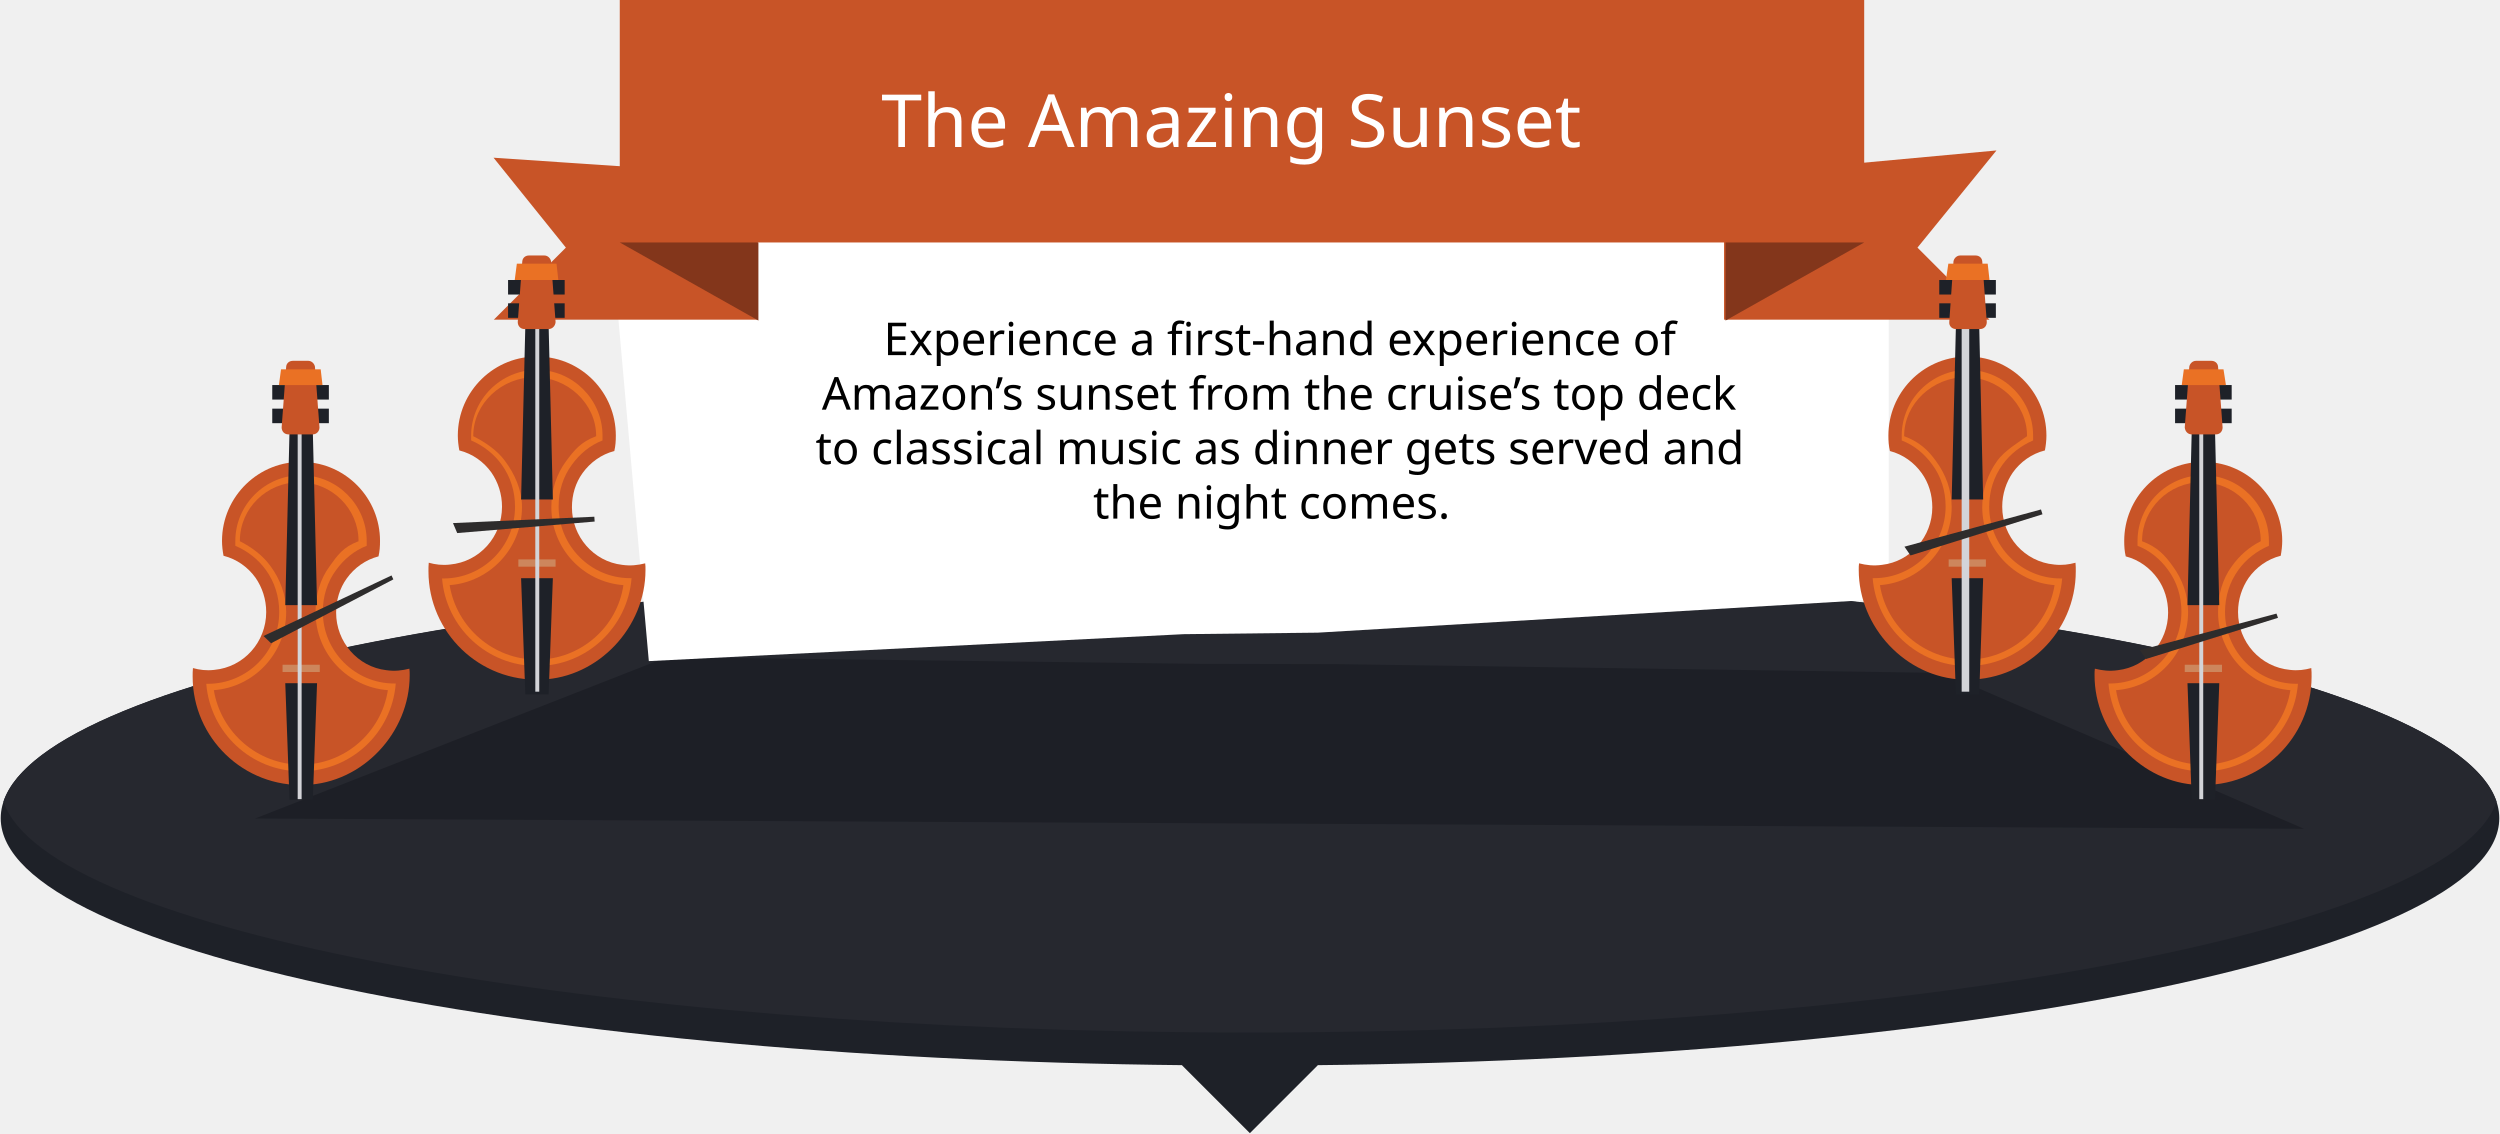
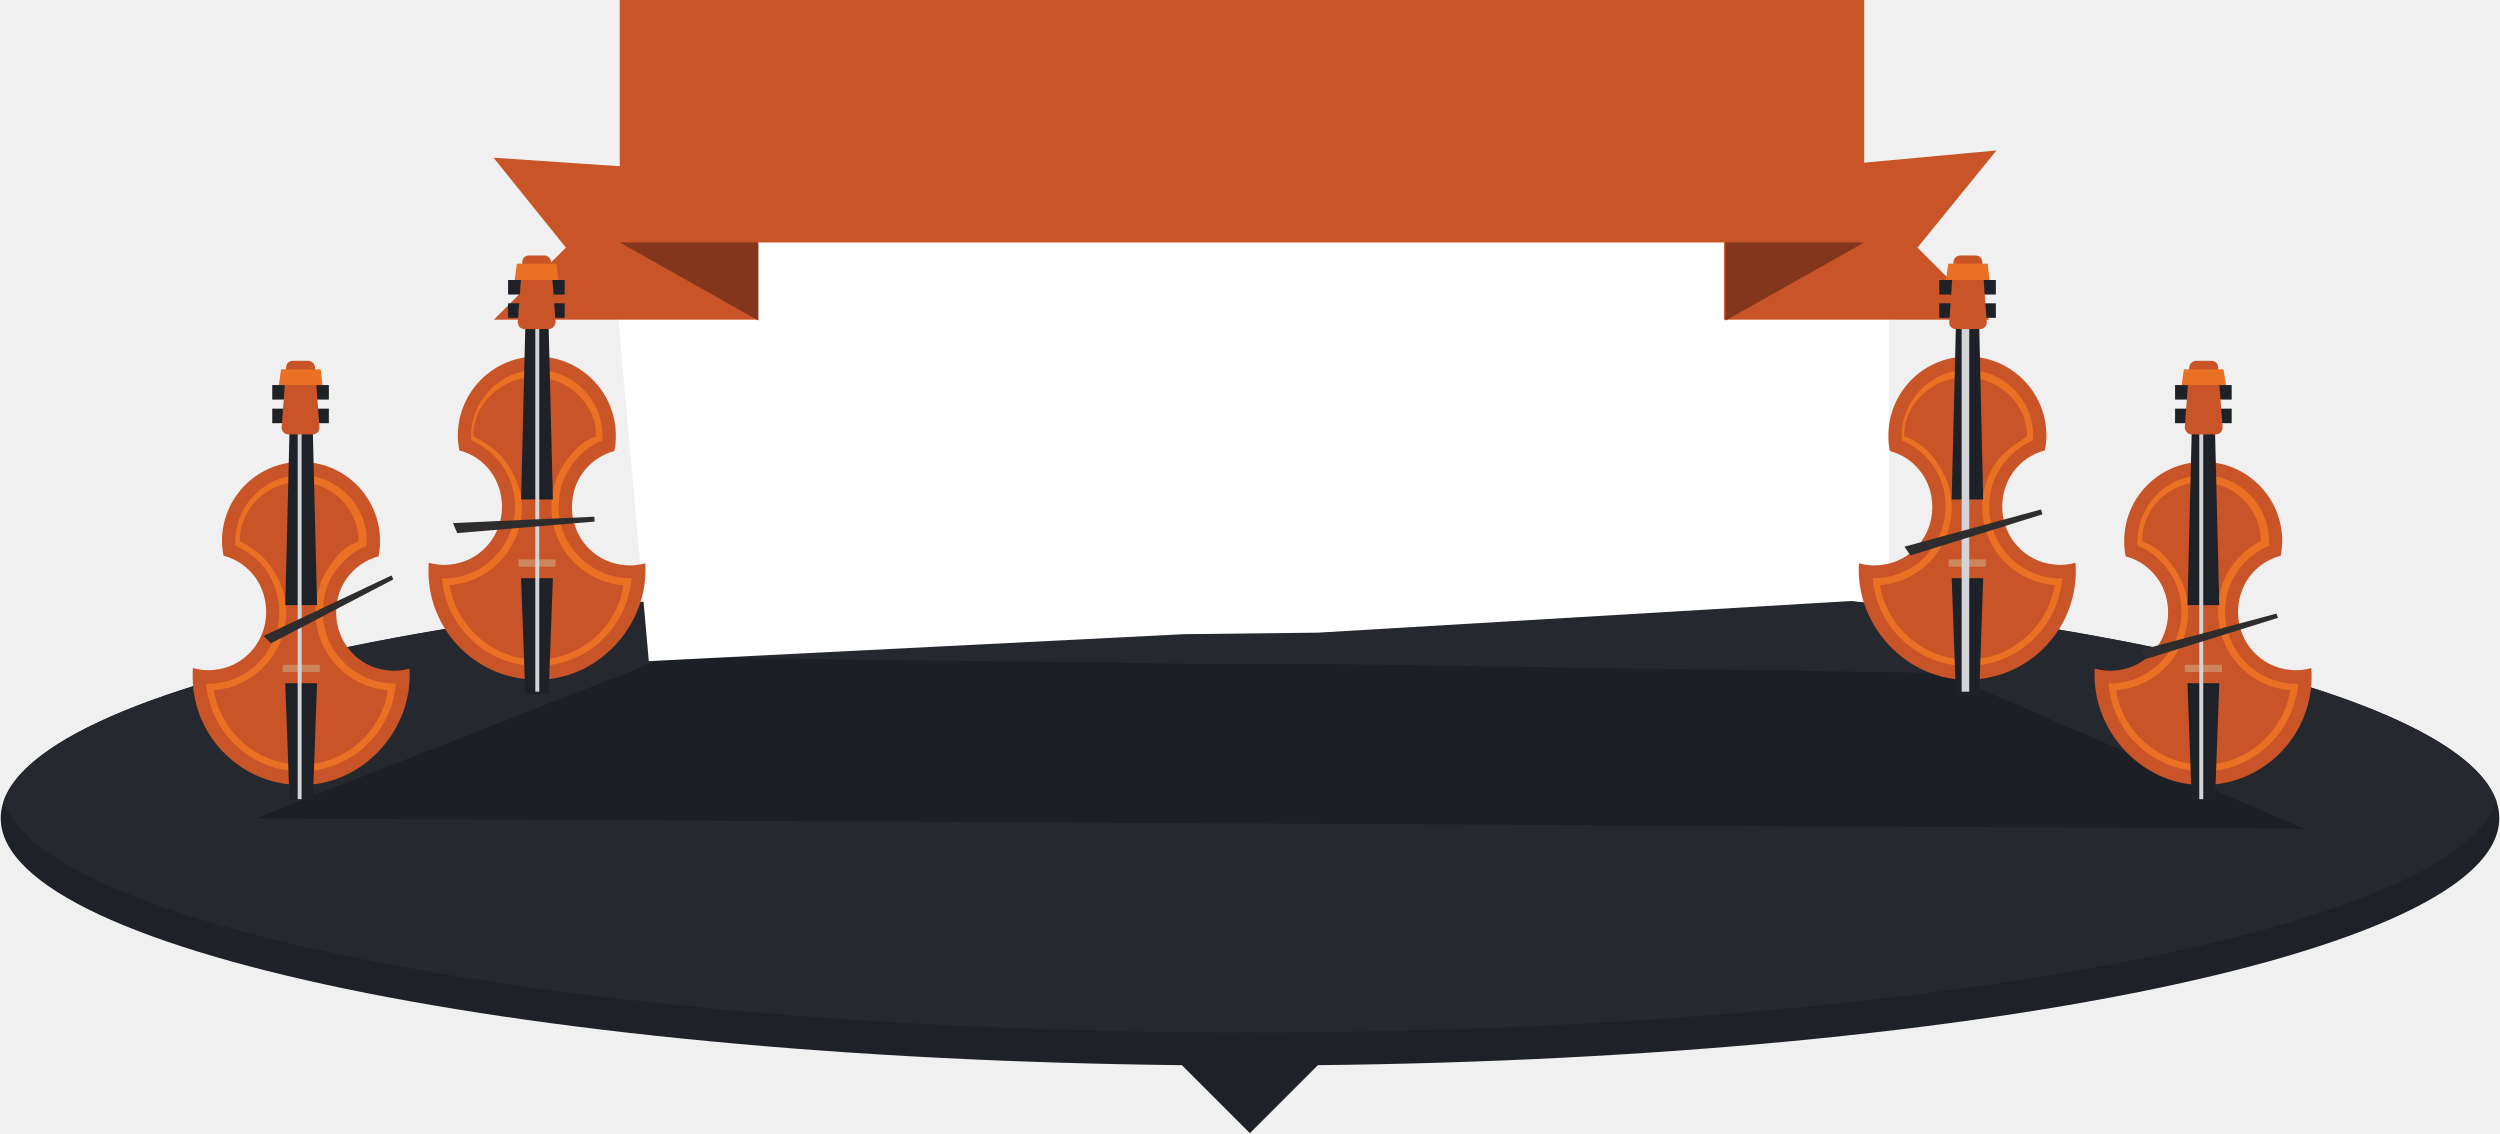
<svg xmlns="http://www.w3.org/2000/svg" version="1.1" id="Layer_1" x="0px" y="0px" viewBox="-86.9 -39.4 825.4 374.4" width="825" height="374" enable-background="new -86.9 -39.4 825.4 374.4" xml:space="preserve">
  <g>
    <g>
      <rect x="309.9" y="296.7" transform="matrix(0.7071 0.7071 -0.7071 0.7071 316.4284 -138.8159)" fill="#1E2128" width="31.7" height="31.7" />
      <ellipse fill="#1E2128" cx="325.8" cy="230.9" rx="412.7" ry="81.7" />
      <path fill="#26282F" d="M737.6,225.4c-14.2,42.6-193.2,76.3-411.8,76.3S-71.8,268-86,225.4c14.2-42.6,193.2-76.3,411.8-76.3    S723.4,182.8,737.6,225.4z" />
      <polygon fill="#1D1F26" points="554.7,182.9 354.7,180 309.2,179.9 133.1,177.7 -2.9,231 674,234.4   " />
    </g>
    <g>
      <g>
        <rect x="2.8" y="95.6" fill="#1E2128" width="18.7" height="4.8" />
      </g>
      <g>
        <rect x="2.8" y="87.8" fill="#1E2128" width="18.7" height="4.8" />
      </g>
      <g>
        <path fill="#C85427" d="M48.2,183.7c0,18.9-15.5,35.5-34.3,36.2c-20.5,0.9-37.4-15.5-37.4-35.8c0-0.9,0-1.9,0.1-2.8     c2.2,0.6,4.4,0.9,7,0.6c9.8-0.9,17.2-9.2,17.2-19.1l0,0c0-4.2-1.3-8.1-3.5-11.3c-2.5-3.5-6.2-6.2-10.6-7.3     c-0.3-1.6-0.5-3.3-0.5-4.9c0-14.7,12.2-26.6,26.9-26.1c14.1,0.4,25.3,12,25.3,26.1c0,1.8-0.1,3.4-0.5,5.1     c-4.3,1.1-8,3.8-10.5,7.3c-2.3,3.2-3.5,7.1-3.5,11.3l0,0c0,9.6,7.1,17.9,16.6,19c2.8,0.4,5.2,0.1,7.6-0.5     C48.2,182.1,48.2,182.9,48.2,183.7z" />
      </g>
      <g>
        <path fill="#EA7124" d="M12.3,215.4c-16.5,0-30-12.8-31.3-28.9c0.1,0,0.4,0,0.5,0c13,0,23.6-10.6,23.6-23.7     c0-5.1-1.5-9.9-4.4-13.9c-2.5-3.5-6.1-6.3-10.1-8c0-0.5,0-1,0-1.6c0-11.9,9.8-21.7,21.7-21.7S34,127.4,34,139.3     c0,0.5,0,1.1,0,1.6c-4.1,1.6-7.5,4.4-10.1,8c-2.9,3.9-4.4,8.7-4.4,13.8c0,13,10.6,23.7,23.6,23.7c0.1,0,0.4,0,0.5,0     C42.3,202.7,28.8,215.4,12.3,215.4z" />
      </g>
      <g>
        <path fill="#C85427" d="M12.3,213.2c-14.3,0-26.5-10.6-28.8-24.6c13.3-1,23.9-12.2,23.9-25.8c0-5.6-2-10.9-5.2-15.2     c-2.5-3.5-6.3-6.3-10.1-8.2v-0.1c0-10.8,8.9-19.4,19.6-19.4s19.6,8.7,19.6,19.4v0.1c-5.1,1.9-7,4.7-9.5,8.2     c-3.2,4.3-4.7,9.6-4.7,15.2c0,13.7,10.6,24.8,23.9,25.8C38.8,202.7,26.6,213.2,12.3,213.2z" />
      </g>
      <g>
        <polygon fill="#1E2128" points="17.6,160.5 7.1,160.5 8.5,103.1 16.2,103.1    " />
      </g>
      <g>
        <polygon fill="#1E2128" points="17.6,186.3 7.1,186.3 8.5,224.8 16.2,224.8    " />
      </g>
      <g>
        <rect x="6.2" y="180.2" fill="#CD865C" width="12.3" height="2.4" />
      </g>
      <g>
        <g>
          <rect x="11.2" y="103" fill="#D3D4D8" width="1.3" height="121.6" />
        </g>
      </g>
      <g>
        <path fill="#C85427" d="M16.2,104.1H8.1c-1.3,0-2.2-1-2.2-2.3l1.5-20.1c0.1-1.1,1-1.9,2.2-1.9h5.1c1.1,0,2,0.9,2.2,1.9l1.5,20.1     C18.4,103.1,17.4,104.1,16.2,104.1z" />
      </g>
      <g>
        <polygon fill="#EA7124" points="19.4,87.8 5,87.8 5.7,82.6 18.8,82.6    " />
      </g>
    </g>
    <g>
      <g>
        <rect x="631.4" y="95.6" fill="#1E2128" width="18.7" height="4.8" />
      </g>
      <g>
        <rect x="631.4" y="87.8" fill="#1E2128" width="18.7" height="4.8" />
      </g>
      <g>
        <path fill="#C85427" d="M604.8,183.7c0,18.9,15.5,35.5,34.3,36.2c20.5,0.9,37.4-15.5,37.4-35.8c0-0.9,0-1.9-0.1-2.8     c-2.2,0.6-4.4,0.9-7,0.6c-9.8-0.9-17.2-9.2-17.2-19.1l0,0c0-4.2,1.3-8.1,3.5-11.3c2.5-3.5,6.2-6.2,10.6-7.3     c0.3-1.6,0.5-3.3,0.5-4.9c0-14.7-12.2-26.6-26.9-26.1c-14.1,0.4-25.3,12-25.3,26.1c0,1.8,0.1,3.4,0.5,5.1c4.3,1.1,8,3.8,10.5,7.3     c2.3,3.2,3.5,7.1,3.5,11.3l0,0c0,9.6-7.1,17.9-16.6,19c-2.8,0.4-5.2,0.1-7.6-0.5C604.8,182.1,604.8,182.9,604.8,183.7z" />
      </g>
      <g>
        <path fill="#EA7124" d="M640.7,215.4c16.5,0,30-12.8,31.3-28.9c-0.1,0-0.4,0-0.5,0c-13,0-23.6-10.6-23.6-23.7     c0-5.1,1.5-9.9,4.4-13.9c2.5-3.5,6.1-6.3,10.1-8c0-0.5,0-1,0-1.6c0-11.9-9.8-21.7-21.7-21.7s-21.7,9.8-21.7,21.7     c0,0.5,0,1.1,0,1.6c4.1,1.6,7.5,4.4,10.1,8c2.9,3.9,4.4,8.7,4.4,13.8c0,13-10.6,23.7-23.6,23.7c-0.1,0-0.4,0-0.5,0     C610.7,202.7,624.2,215.4,640.7,215.4z" />
      </g>
      <g>
        <path fill="#C85427" d="M640.7,213.2c14.3,0,26.5-10.6,28.8-24.6c-13.3-1-23.9-12.2-23.9-25.8c0-5.6,1.4-10.9,4.6-15.2     c2.5-3.5,5.7-6.3,9.5-8.2v-0.1c0-10.8-8.9-19.4-19.6-19.4s-19.6,8.7-19.6,19.4v0.1c5.1,1.9,7.6,4.7,10.1,8.2     c3.2,4.3,5.1,9.6,5.1,15.2c0,13.7-10.4,24.8-23.8,25.8C614.1,202.7,626.4,213.2,640.7,213.2z" />
      </g>
      <g>
        <polygon fill="#1E2128" points="635.5,160.5 646,160.5 644.6,103.1 636.9,103.1    " />
      </g>
      <g>
        <polygon fill="#1E2128" points="635.5,186.3 646,186.3 644.6,224.8 636.9,224.8    " />
      </g>
      <g>
        <rect x="634.6" y="180.2" fill="#CD865C" width="12.3" height="2.4" />
      </g>
      <g>
        <g>
          <rect x="639.4" y="103" fill="#D3D4D8" width="1.3" height="121.6" />
        </g>
      </g>
      <g>
        <path fill="#C85427" d="M636.9,104.1h8c1.3,0,2.2-1,2.2-2.3l-1.5-20.1c-0.1-1.1-1-1.9-2.2-1.9h-5.1c-1.1,0-2,0.9-2.2,1.9     l-1.5,20.1C634.7,103.1,635.6,104.1,636.9,104.1z" />
      </g>
      <g>
        <polygon fill="#EA7124" points="633.6,87.8 648.2,87.8 647.4,82.6 634.3,82.6    " />
      </g>
    </g>
    <g>
      <polygon fill="#FFFFFF" points="536.8,158.4 348.2,169.6 303.9,170.1 127.2,179 114.9,40.8 536.8,35.3   " />
      <polygon fill="#C85427" points="163.2,18.6 163.2,66.2 76,66.2 99.8,42.4 75.9,12.7   " />
      <polygon fill="#C85427" points="546.3,42.4 570.1,66.2 482.4,66.2 482.4,18.6 572.4,10.3   " />
      <rect x="117.6" y="-39.4" fill="#C85427" width="411.1" height="80.1" />
      <polygon fill="#83361B" points="163.4,66.5 117.6,40.7 163.4,40.7   " />
      <polygon fill="#83361B" points="482.9,66.5 528.7,40.7 482.9,40.7   " />
    </g>
    <g>
      <g>
        <rect x="80.7" y="60.8" fill="#1E2128" width="18.7" height="4.8" />
      </g>
      <g>
        <rect x="80.7" y="53.1" fill="#1E2128" width="18.7" height="4.8" />
      </g>
      <g>
        <path fill="#C85427" d="M126.1,148.9c0,18.9-15.5,35.5-34.3,36.2c-20.5,0.9-37.4-15.5-37.4-35.8c0-0.9,0-1.9,0.1-2.8     c2.2,0.6,4.4,0.9,7,0.6c9.8-0.9,17.2-9.2,17.2-19.1l0,0c0-4.2-1.3-8.1-3.5-11.3c-2.5-3.5-6.2-6.2-10.6-7.3     c-0.3-1.6-0.5-3.3-0.5-4.9c0-14.7,12.2-26.6,26.9-26.1c14.1,0.4,25.3,12,25.3,26.1c0,1.8-0.1,3.4-0.5,5.1     c-4.3,1.1-8,3.8-10.5,7.3c-2.3,3.2-3.5,7.1-3.5,11.3l0,0c0,9.6,7.1,17.9,16.6,19c2.8,0.4,5.2,0.1,7.6-0.5     C126.1,147.3,126.1,148.1,126.1,148.9z" />
      </g>
      <g>
        <path fill="#EA7124" d="M90.2,180.6c-16.5,0-30-12.8-31.3-28.9c0.1,0,0.4,0,0.5,0c13,0,23.6-10.6,23.6-23.7     c0-5.1-1.5-9.9-4.4-13.9c-2.5-3.5-6.1-6.3-10.1-8c0-0.5,0-1,0-1.6c0-11.9,9.8-21.7,21.7-21.7s21.7,9.8,21.7,21.7     c0,0.5,0,1.1,0,1.6c-4.1,1.6-7.5,4.4-10.1,8c-2.9,3.9-4.4,8.7-4.4,13.8c0,13,10.6,23.7,23.6,23.7c0.1,0,0.4,0,0.5,0     C120.2,167.8,106.7,180.6,90.2,180.6z" />
      </g>
      <g>
        <path fill="#C85427" d="M90.2,178.5c-14.3,0-26.5-10.6-28.8-24.6c13.3-1,23.9-12.2,23.9-25.8c0-5.6-2.4-10.9-5.6-15.2     c-2.5-3.5-6.7-6.3-10.5-8.2v-0.1c0-10.8,9.5-19.4,20.3-19.4s20.3,8.7,20.3,19.4v0.1c-5.1,1.9-7.3,4.7-9.9,8.2     c-3.2,4.3-4.9,9.6-4.9,15.2c0,13.7,10.5,24.8,23.8,25.8C116.8,167.8,104.6,178.5,90.2,178.5z" />
      </g>
      <g>
        <polygon fill="#1E2128" points="95.5,125.6 85,125.6 86.4,68.3 94.1,68.3    " />
      </g>
      <g>
        <polygon fill="#1E2128" points="95.5,151.6 85,151.6 86.4,190 94.1,190    " />
      </g>
      <g>
        <rect x="84.1" y="145.4" fill="#CD865C" width="12.3" height="2.4" />
      </g>
      <g>
        <g>
          <rect x="89.7" y="67.5" fill="#D3D4D8" width="1.3" height="121.6" />
        </g>
      </g>
      <g>
        <path fill="#C85427" d="M94.1,69.3h-8c-1.3,0-2.2-1-2.2-2.3l1.5-20.1c0.1-1.1,1-1.9,2.2-1.9h5.1c1.1,0,2,0.9,2.2,1.9L96.4,67     C96.3,68.3,95.3,69.3,94.1,69.3z" />
      </g>
      <g>
        <polygon fill="#EA7124" points="97.3,53.1 82.9,53.1 83.6,47.7 96.7,47.7    " />
      </g>
    </g>
    <g>
      <g>
        <rect x="553.5" y="60.8" fill="#1E2128" width="18.7" height="4.8" />
      </g>
      <g>
        <rect x="553.5" y="53.1" fill="#1E2128" width="18.7" height="4.8" />
      </g>
      <g>
        <path fill="#C85427" d="M526.9,148.9c0,18.9,15.5,35.5,34.3,36.2c20.5,0.9,37.4-15.5,37.4-35.8c0-0.9,0-1.9-0.1-2.8     c-2.2,0.6-4.4,0.9-7,0.6c-9.8-0.9-17.2-9.2-17.2-19.1l0,0c0-4.2,1.3-8.1,3.5-11.3c2.5-3.5,6.2-6.2,10.6-7.3     c0.3-1.6,0.5-3.3,0.5-4.9c0-14.7-12.2-26.6-26.9-26.1c-14.1,0.4-25.3,12-25.3,26.1c0,1.8,0.1,3.4,0.5,5.1c4.3,1.1,8,3.8,10.5,7.3     c2.3,3.2,3.5,7.1,3.5,11.3l0,0c0,9.6-7.1,17.9-16.6,19c-2.8,0.4-5.2,0.1-7.6-0.5C526.9,147.3,526.9,148.1,526.9,148.9z" />
      </g>
      <g>
        <path fill="#EA7124" d="M562.8,180.6c16.5,0,30-12.8,31.3-28.9c-0.1,0-0.4,0-0.5,0c-13,0-23.6-10.6-23.6-23.7     c0-5.1,1.5-9.9,4.4-13.9c2.5-3.5,6.1-6.3,10.1-8c0-0.5,0-1,0-1.6c0-11.9-9.8-21.7-21.7-21.7s-21.7,9.8-21.7,21.7     c0,0.5,0,1.1,0,1.6c4.1,1.6,7.5,4.4,10.1,8c2.9,3.9,4.4,8.7,4.4,13.8c0,13-10.6,23.7-23.6,23.7c-0.1,0-0.4,0-0.5,0     C532.8,167.8,546.3,180.6,562.8,180.6z" />
      </g>
      <g>
        <path fill="#C85427" d="M562.8,178.5c14.3,0,26.5-10.6,28.8-24.6c-13.3-1-23.9-12.2-23.9-25.8c0-5.6,1.8-10.9,4.9-15.2     c2.5-3.5,7.3-6.3,9.9-8.2v-0.1c0-10.8-9.5-19.4-20.3-19.4s-20.3,8.7-20.3,19.4v0.1c5.1,1.9,8,4.7,10.5,8.2     c3.2,4.3,5.2,9.6,5.2,15.2c0,13.7-10.4,24.8-23.7,25.8C536.1,167.8,548.5,178.5,562.8,178.5z" />
      </g>
      <g>
        <polygon fill="#1E2128" points="557.6,125.6 568,125.6 566.7,68.3 559,68.3    " />
      </g>
      <g>
        <polygon fill="#1E2128" points="557.6,151.6 568,151.6 566.7,190 559,190    " />
      </g>
      <g>
        <rect x="556.6" y="145.4" fill="#CD865C" width="12.3" height="2.4" />
      </g>
      <g>
        <g>
          <rect x="560.9" y="67.5" fill="#D3D4D8" width="2.5" height="121.6" />
        </g>
      </g>
      <g>
        <path fill="#C85427" d="M559,69.3h8c1.3,0,2.2-1,2.2-2.3l-1.5-20.1c-0.1-1.1-1-1.9-2.2-1.9h-5.1c-1.1,0-2,0.9-2.2,1.9L556.8,67     C556.7,68.3,557.7,69.3,559,69.3z" />
      </g>
      <g>
        <polygon fill="#EA7124" points="555.7,53.1 570.1,53.1 569.5,47.7 556.5,47.7    " />
      </g>
    </g>
    <polygon fill="#2E2C2C" points="42.8,152 2.4,173.1 -0.1,170.7 42.2,150.7  " />
    <polygon fill="#2E2C2C" points="109.3,132.9 63.9,136.7 62.5,133.4 109.2,131.3  " />
    <polygon fill="#2E2C2C" points="587.6,130.5 544,144.1 542,141.2 587.1,128.9  " />
    <polygon fill="#2E2C2C" points="665.4,164.7 621.8,178.3 619.8,175.4 664.9,163.3  " />
  </g>
  <text transform="matrix(1 0 0 1 203.9878 9.1646)" fill="#FFFFFF" font-family="'Arial-BoldMT'" font-size="24.234">The Amazing Sunset</text>
  <rect x="181" y="67.2" fill="none" width="296" height="92" />
  <text transform="matrix(1 0 0 1 204.7627 77.9245)">
    <tspan x="0" y="0" font-family="'ArialMT'" font-size="15">Experience a first-hand experience of </tspan>
    <tspan x="-20.4" y="18" font-family="'ArialMT'" font-size="15">Amazon’s sunset from the cruise’s top deck </tspan>
    <tspan x="-22.5" y="36" font-family="'ArialMT'" font-size="15">to classical music as dinner gets served and </tspan>
    <tspan x="69.2" y="54" font-family="'ArialMT'" font-size="15">the night comes.</tspan>
  </text>
  <style>
	@keyframes play {
		0% {
			transform: translateX(-25px);
		}
		50% {
			transform: translateX(15px);
		}
		100% {
			transform: translateX(-25px);
		}
	}
- 	svg &gt; g &gt; polygon {
+ 	text {
+ 		transition: 1s;
+ 		opacity: 0;
+ 	}
+ 	svg.played text {
+ 		opacity: 1;
+ 	}
+ 	svg.played &gt; g &gt; polygon {
		animation: play 1s ease infinite;
	}
</style>
</svg>
